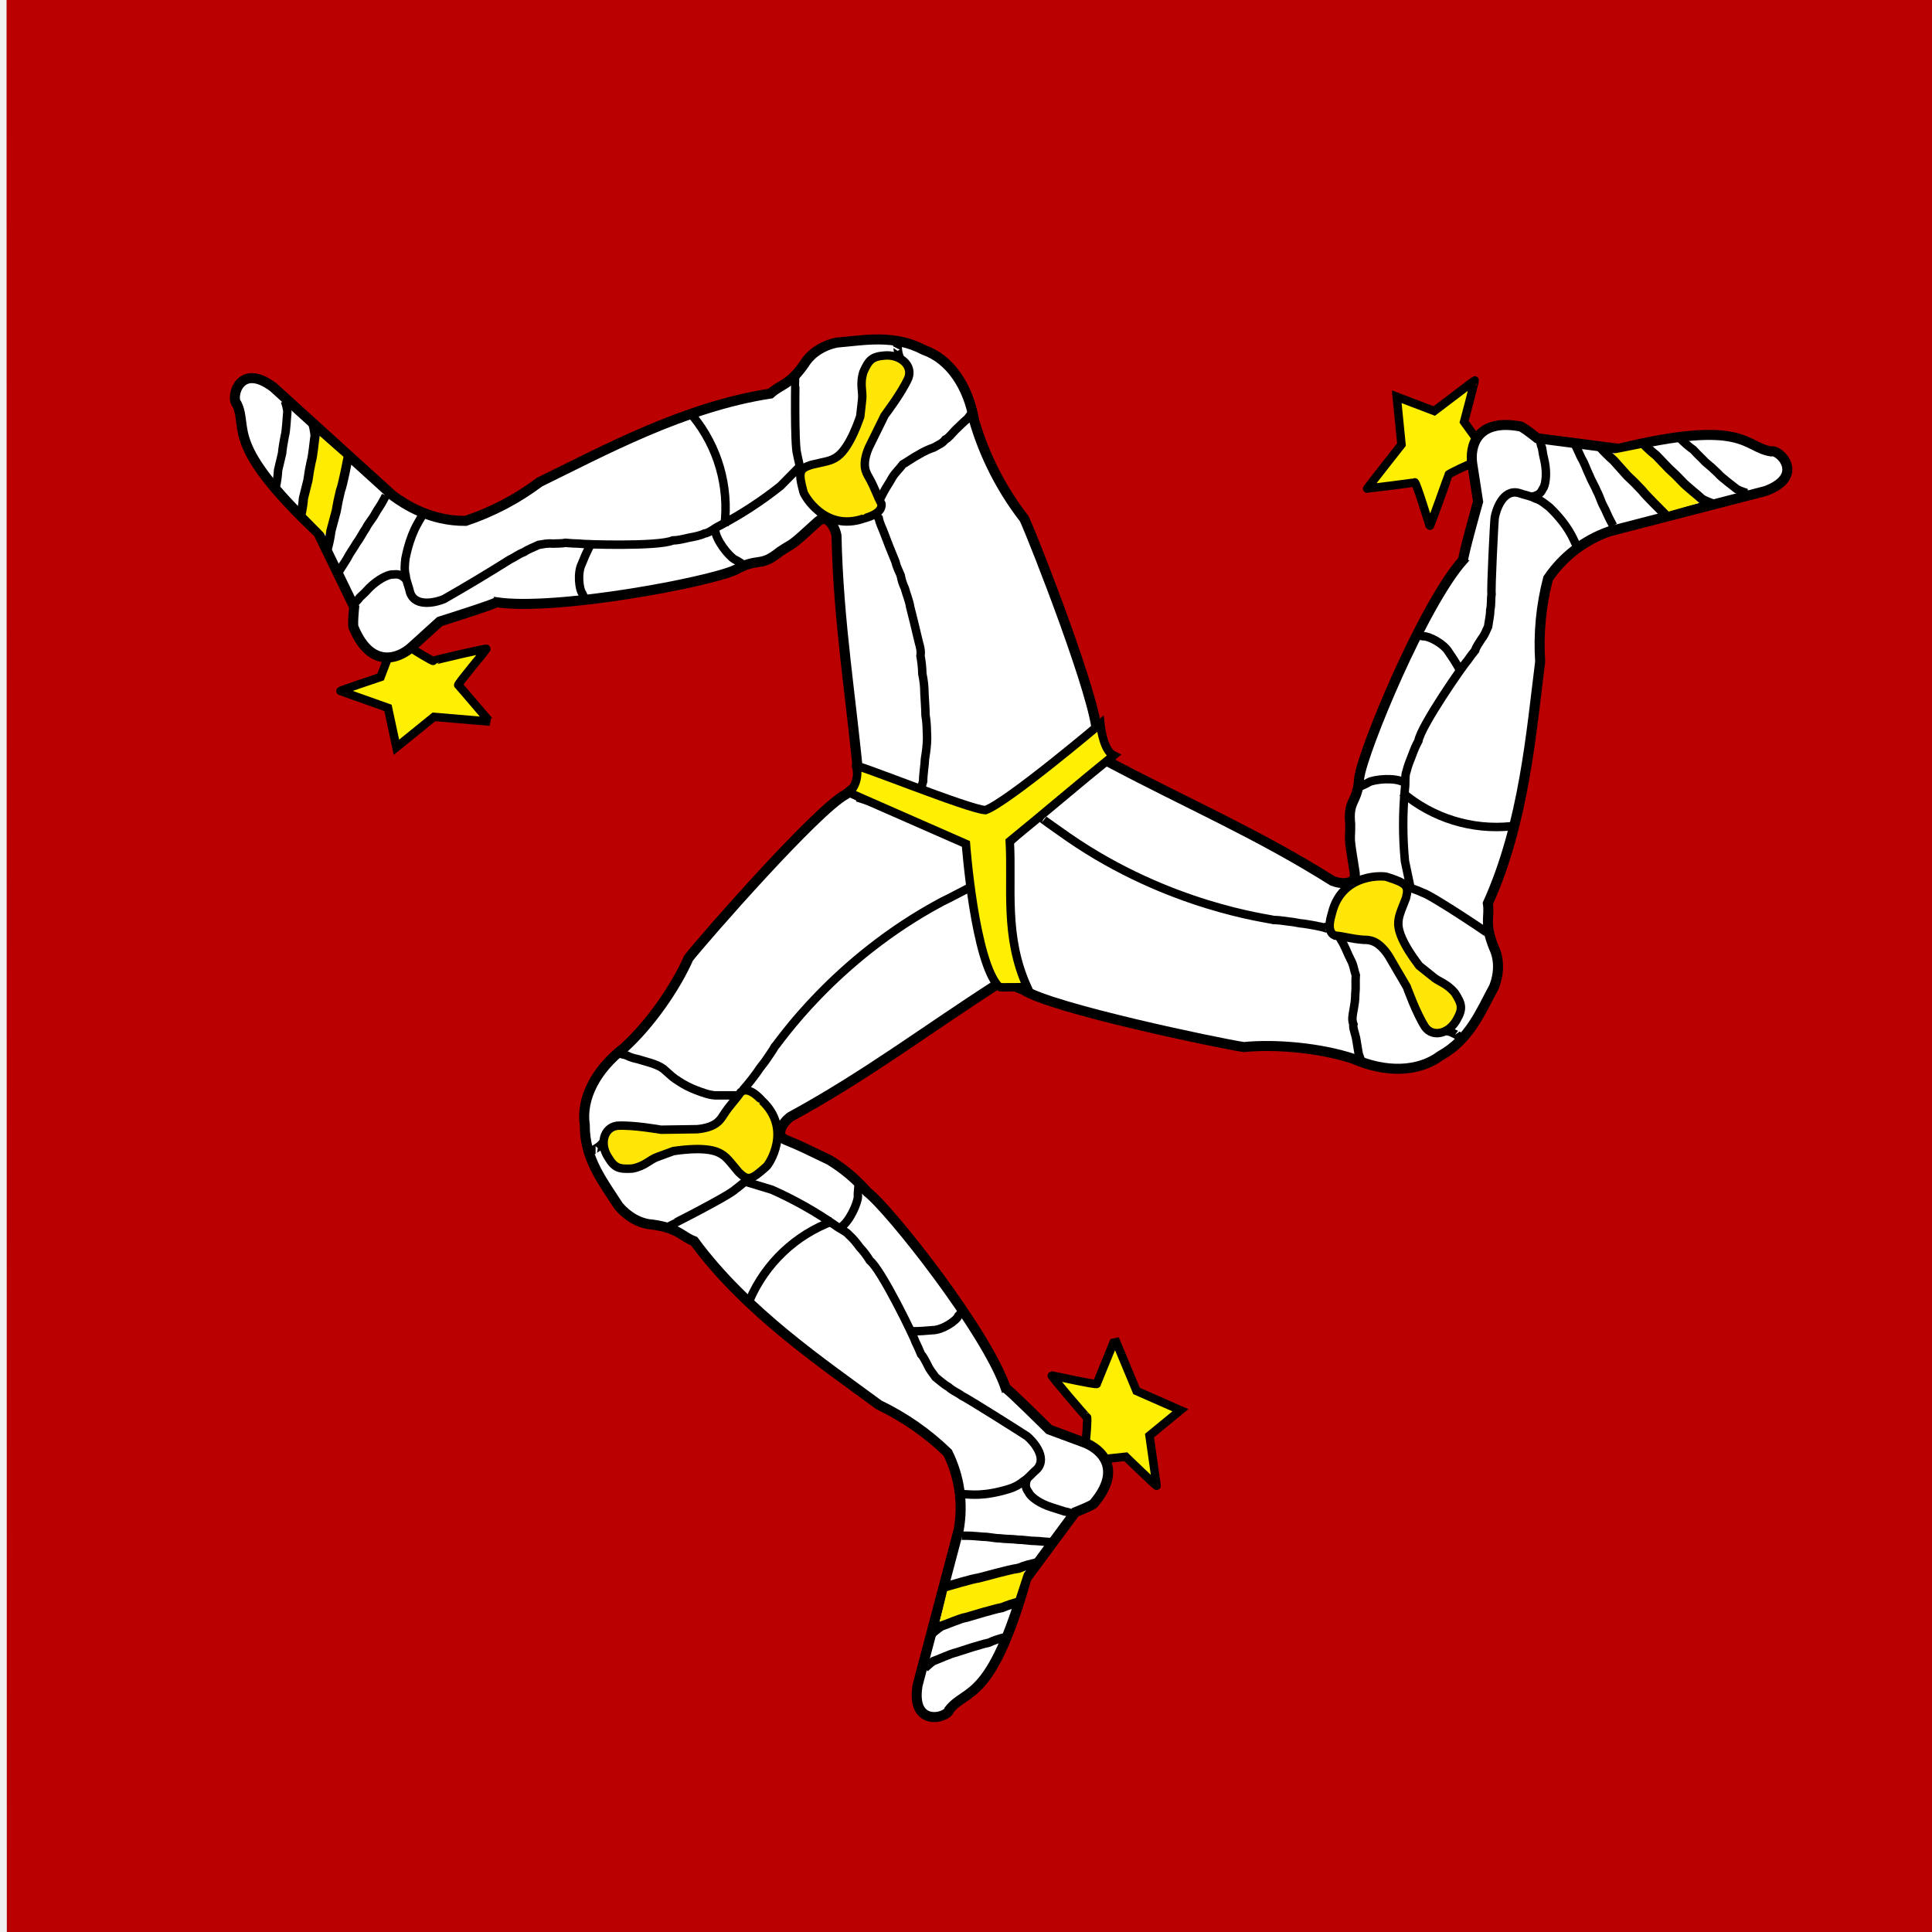
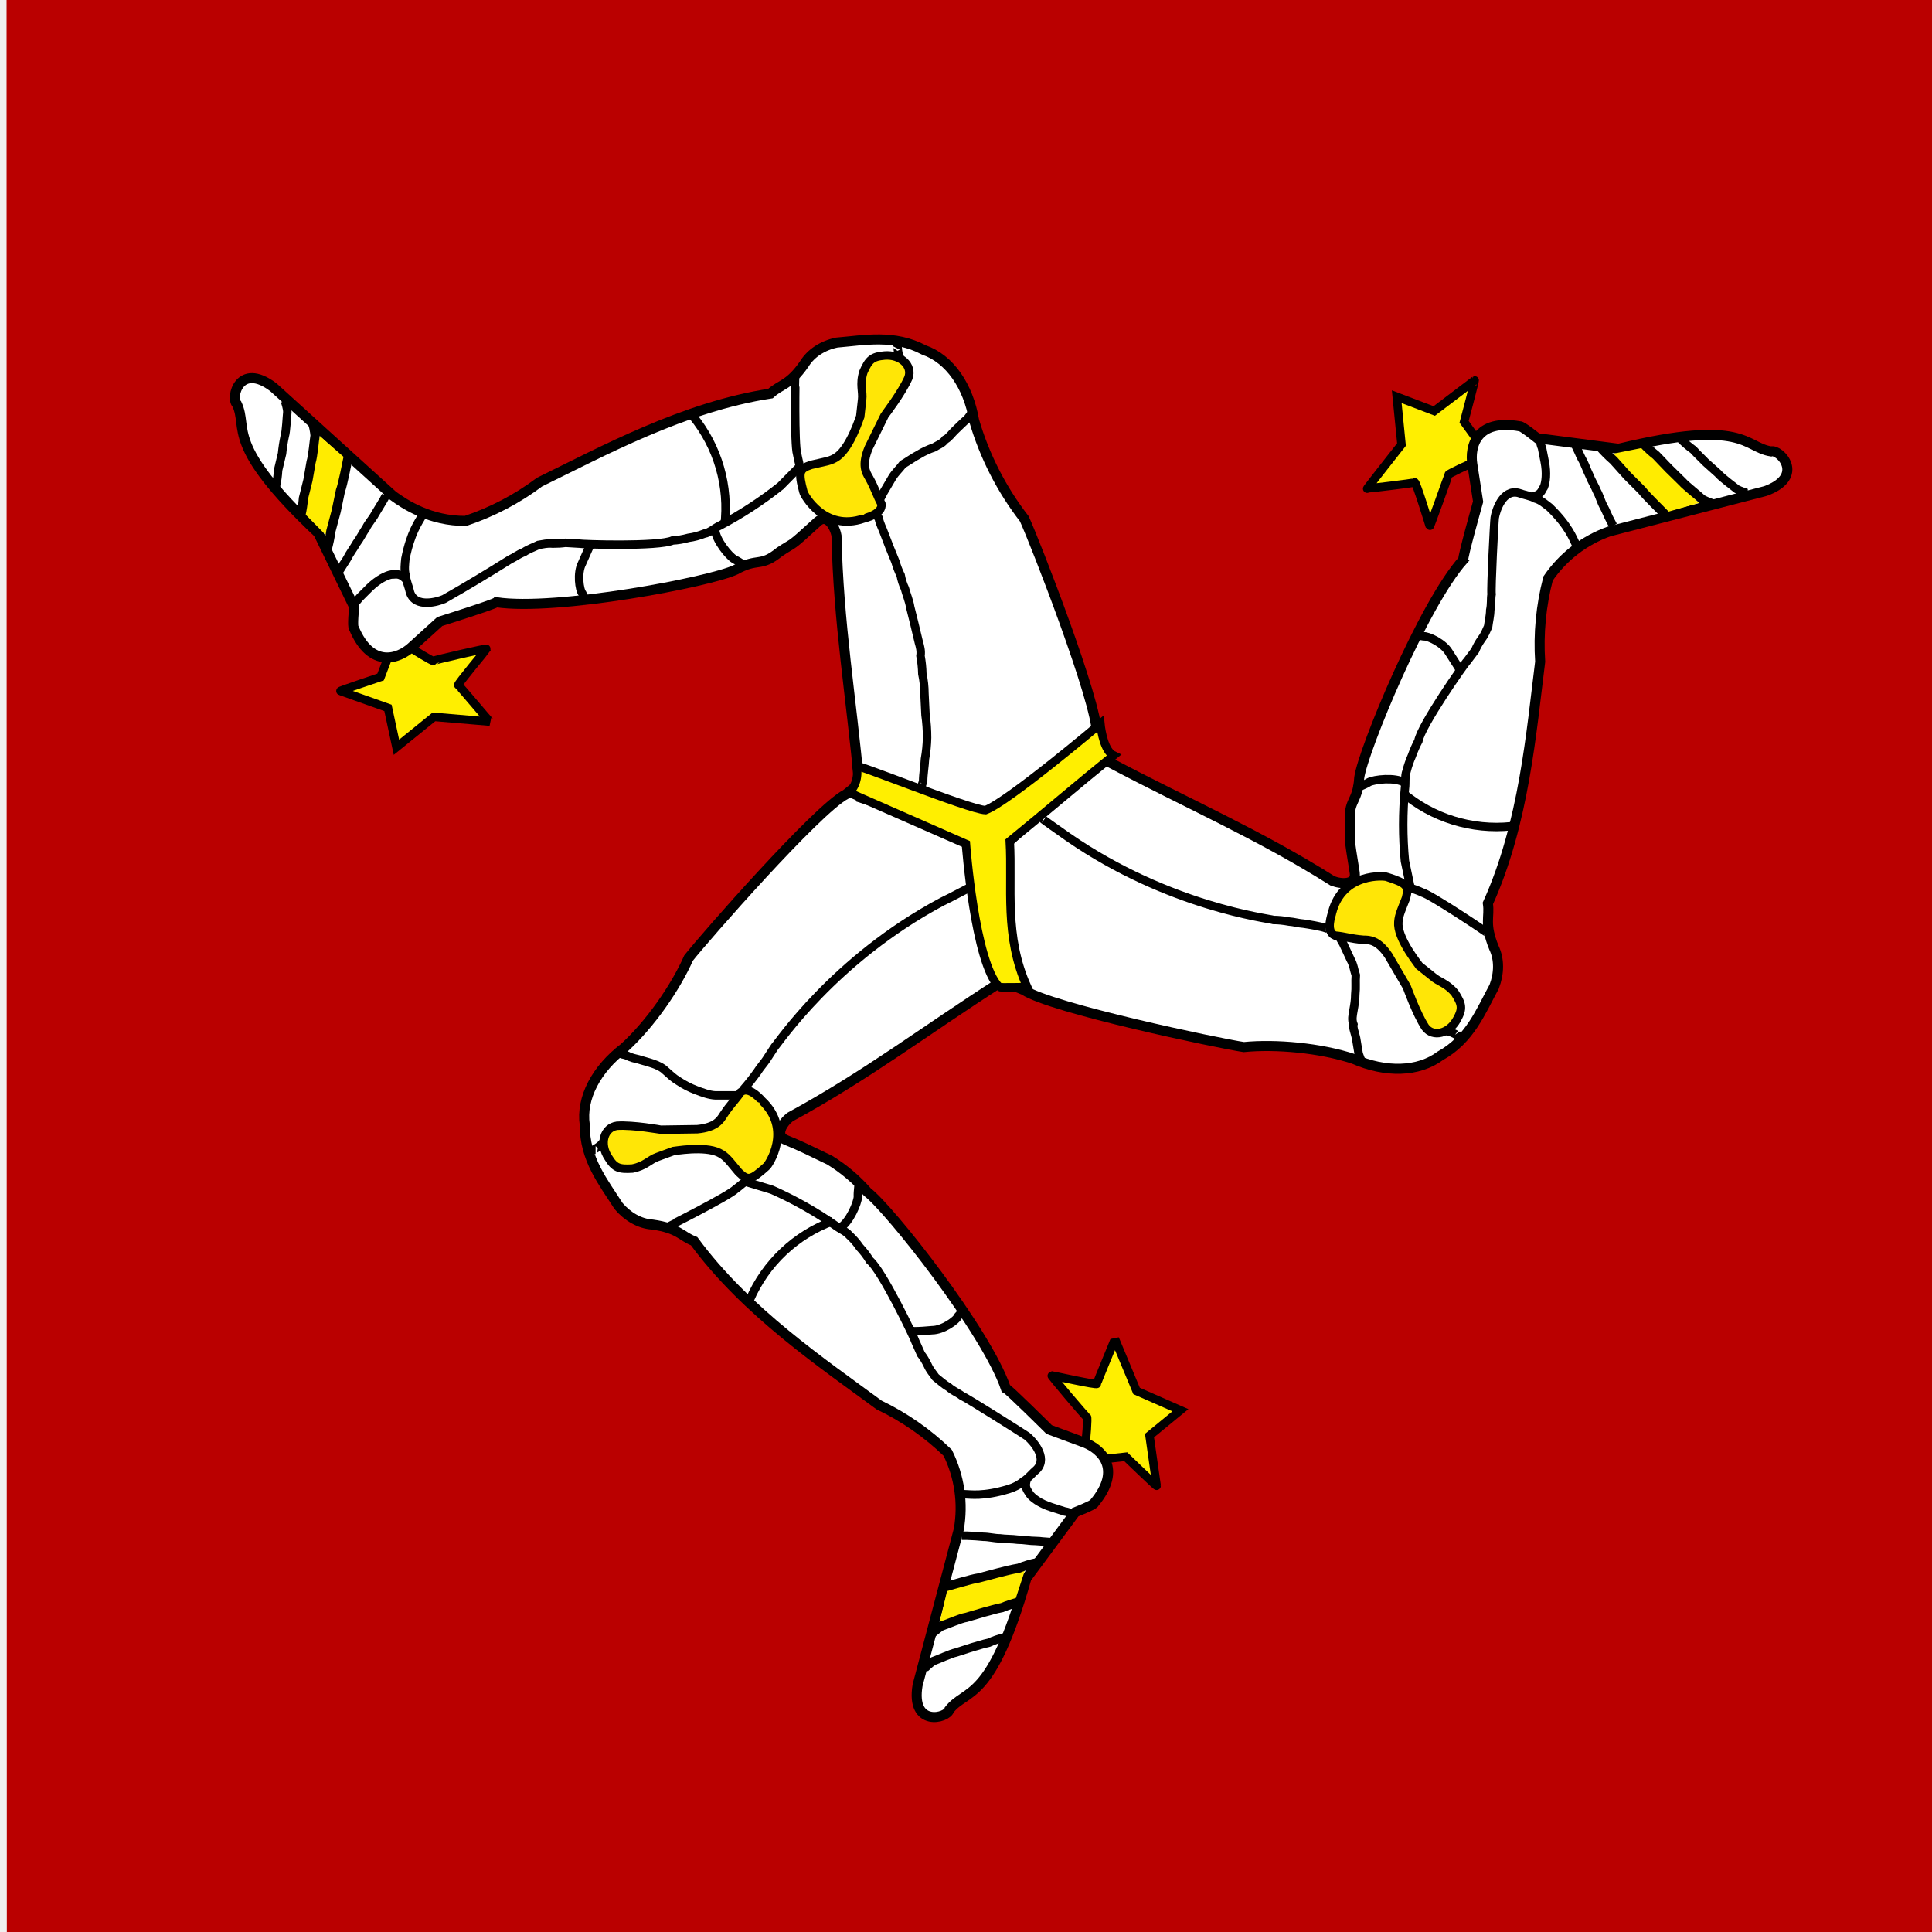
<svg xmlns="http://www.w3.org/2000/svg" id="flag-icons-im" viewBox="0 0 512 512">
  <defs>
    <clipPath id="im-a">
      <path fill-opacity=".7" d="M148.2 0h744.1v744h-744z" />
    </clipPath>
  </defs>
  <g clip-path="url(#im-a)" transform="translate(-102)scale(.7)">
    <path fill="#ba0000" fill-rule="evenodd" d="M1063 744H0V0h1063z" />
-     <path fill="#ffef00" fill-rule="evenodd" stroke="#000" stroke-width="3.2" d="M556.6 546.5c.3-1 1-10 .6-10s-13.7-15.8-13.4-15.8 17.2 3.8 17.2 3.2c0-.5 6.8-16.6 6.8-17l8.2 19.7 16.6 7.3-11.7 9.6 2.7 19c0 .3-11.7-11-11.7-11l-13 1.4s-1.7-5.8-2.3-6.4z" />
-     <path fill="#fff" fill-rule="evenodd" stroke="#000" stroke-width="3.8" d="M466 300.7c-11 5.7-53.7 54.5-59.6 62-4.9 11.1-14.5 25-24.4 34-10.5 8-16.4 19-14.9 29.2-.1 12.9 7 21.6 12.8 30.7 3.4 4 8 6.7 12.8 7 10 1.4 10.9 4.4 15.8 6.3 19.7 26.8 49 46.5 70 62a98.8 98.8 0 0 1 26 18.1 47 47 0 0 1 4.2 29l-15.6 59c-2.7 16.1 11.3 12.5 12 9.3 6.4-8.2 15.8-2.4 29.2-49.8l18.5-25s7.2-2.8 7.2-3.5c10.8-13 2.5-20.4-3.6-22.8l-13.5-5s-15.7-15.6-16.4-15.6c-7.4-21.7-44-67.9-52.4-74.3a62.1 62.1 0 0 0-14.3-12.1c-8.5-4.1-11.3-5.5-16.5-7.6-4.4-1.7-1.3-6.5 1.5-8.7 28.9-15.7 51.8-33.2 79.6-51l4.3-2.9-10-57-46.3-16.3c-2.4 1.7-4.2 3.3-6.4 5z" />
+     <path fill="#ffef00" fill-rule="evenodd" stroke="#000" stroke-width="3.2" d="M556.6 546.5c.3-1 1-10 .6-10s-13.7-15.8-13.4-15.8 17.2 3.8 17.2 3.2 6.8-16.6 6.8-17l8.2 19.7 16.6 7.3-11.7 9.6 2.7 19c0 .3-11.7-11-11.7-11l-13 1.4s-1.7-5.8-2.3-6.4z" />
+     <path fill="#fff" fill-rule="evenodd" stroke="#000" stroke-width="3.8" d="M466 300.7c-11 5.7-53.7 54.5-59.6 62-4.9 11.1-14.5 25-24.4 34-10.5 8-16.4 19-14.9 29.2-.1 12.9 7 21.6 12.8 30.7 3.4 4 8 6.7 12.8 7 10 1.4 10.9 4.4 15.8 6.3 19.7 26.8 49 46.5 70 62a99 99 0 0 1 26 18.1 47 47 0 0 1 4.2 29l-15.6 59c-2.7 16.1 11.3 12.5 12 9.3 6.4-8.2 15.8-2.4 29.2-49.8l18.5-25s7.2-2.8 7.2-3.5c10.8-13 2.5-20.4-3.6-22.8l-13.5-5s-15.7-15.6-16.4-15.6c-7.4-21.7-44-67.9-52.4-74.3a62 62 0 0 0-14.3-12.1c-8.5-4.1-11.3-5.5-16.5-7.6-4.4-1.7-1.3-6.5 1.5-8.7 28.9-15.7 51.8-33.2 79.6-51l4.3-2.9-10-57-46.3-16.3c-2.4 1.7-4.2 3.3-6.4 5z" />
    <path fill="#ffec00" fill-rule="evenodd" d="M504.7 600.5c.2-.6 29-5.9 29-5.9l-3.5 10.7-28.7 8.6z" />
-     <path fill="none" stroke="#000" stroke-width="3.2" d="M429.6 492a55.1 55.1 0 0 1 31.4-29.7" />
-     <path fill="none" stroke="#000" stroke-width="3.5" d="M503.7 600.7c1.9-.5 10.1-3 12.5-3.3l7.6-2c2.9-.7 4.6-1.2 7.6-1.7 2.3-1 4.6-1.5 7-2.1m-40 26.9c.3-.3 2.3-2 3.7-2.9 1.7-.5 7.3-3 9.5-3.3l6.8-2c2.5-.6 4-1.2 6.7-1.7a44.3 44.3 0 0 1 6.4-2.1" />
-     <path fill="none" stroke="#000" stroke-width="3.2" d="M510.2 496.2h-.4c1.3 0 .5-.1-1.3 2-.6 1.7-5.9 5.4-9.9 5.4-2 .2-4.9.4-6.8.4-.6 0-1.3-.4-1.9-.4m19.9 77.8h2c2.2 0 4.3.3 6.2.4 2.1 0 4.2.6 6.3.6 2 .3 4.6.2 6.7.5 2.4 0 4.4.5 6.9.5 2 0 3.1.4 5.4.4l-5.4-.4c2 0 3.1.4 5.4.4m-47.6 48c.2-.3 2-2 3.3-2.9 1.5-.5 6.7-2.9 8.7-3.3l6.2-2c2.3-.6 3.8-1.2 6.2-1.7 1.9-.9 3.8-1.5 5.8-2m8.6-60c-1.2 3.4.3 4.3 1 5.7 1 1.4 3.8 3.6 8.2 5l5 1.6c1.3.2 1.9.5 2.9.9M370.8 435.3h.4c-1.3 0-.5.1 1.7-1.6 1.3-1.5 2.4-2.2 3.7-3.7m21 34.8c.2 0 24-12 26.6-14.6 1.8-1.3 3.1-2.6 5.3-4.1 1.4-.7 2.4-1.7 3.7-2.5 1.1-1.6 2.5-2.5 3.3-4 1.5-1.2.9-2.6 2-4.1.6-1.6 1.7-4.2 2-5.7m30.3 17.8c.1.9-.4 3.5-.3 5.5-.1 2.3-3.1 9.5-6.7 11.7" />
-     <path fill="none" stroke="#000" stroke-width="3.2" d="m428 447.4 9.9 3a145 145 0 0 1 24 13.5c1.5 1.2 4.2 2.3 5.3 3.7 1.6 1.4 2.8 3 4 4.6a30 30 0 0 1 3.8 5c4.6 3.7 17 29.5 17.4 31a62.8 62.8 0 0 1 2 4.5c1 1 1.6 2.5 2.5 4.1.9 2 1.9 3 3 4.6 1.3 1 3.1 2.7 4.9 3.7 1.8 1.6 3.6 2.2 5 3.3 1.9.8 23.7 14.6 24.7 15.3 2 1.6 8 8 3.8 12.5-1.8 1.5-3.4 3.6-5 4.5a16 16 0 0 1-5.6 3c-9.8 3-14.8 2-16.7 2h-2m-129-167c2.7 1 1.6.2 4.1 1.4 1.7.7 2.8.7 4.5 1.3 1.7.6 6.6 1.5 9 3.9 1.7 1.5 3 2.8 5 4a34 34 0 0 0 6.6 3.4c2.4.9 5 1.9 7.4 2H428h-6 5.8" />
+     <path fill="none" stroke="#000" stroke-width="3.2" d="M429.6 492a55 55 0 0 1 31.4-29.7" />
+     <path fill="none" stroke="#000" stroke-width="3.5" d="M503.7 600.7c1.9-.5 10.1-3 12.5-3.3l7.6-2c2.9-.7 4.6-1.2 7.6-1.7q3.4-1.4 7-2.1m-40 26.9c.3-.3 2.3-2 3.7-2.9 1.7-.5 7.3-3 9.5-3.3l6.8-2c2.5-.6 4-1.2 6.7-1.7a44 44 0 0 1 6.4-2.1" />
+     <path fill="none" stroke="#000" stroke-width="3.2" d="M510.2 496.2h-.4c1.3 0 .5-.1-1.3 2-.6 1.7-5.9 5.4-9.9 5.4-2 .2-4.9.4-6.8.4l-1.9-.4m19.9 77.8h2q3.3.1 6.2.4c2.1 0 4.2.6 6.3.6 2 .3 4.6.2 6.7.5 2.4 0 4.4.5 6.9.5 2 0 3.1.4 5.4.4l-5.4-.4c2 0 3.1.4 5.4.4m-47.6 48c.2-.3 2-2 3.3-2.9 1.5-.5 6.7-2.9 8.7-3.3l6.2-2c2.3-.6 3.8-1.2 6.2-1.7q2.8-1.3 5.8-2m8.6-60c-1.2 3.4.3 4.3 1 5.7 1 1.4 3.8 3.6 8.2 5l5 1.6c1.3.2 1.9.5 2.9.9M370.8 435.3h.4c-1.3 0-.5.1 1.7-1.6 1.3-1.5 2.4-2.2 3.7-3.7m21 34.8c.2 0 24-12 26.6-14.6 1.8-1.3 3.1-2.6 5.3-4.1q2-1.2 3.7-2.5c1.1-1.6 2.5-2.5 3.3-4 1.5-1.2.9-2.6 2-4.1.6-1.6 1.7-4.2 2-5.7m30.3 17.8c.1.9-.4 3.5-.3 5.5-.1 2.3-3.1 9.5-6.7 11.7" />
+     <path fill="none" stroke="#000" stroke-width="3.2" d="m428 447.4 9.9 3a145 145 0 0 1 24 13.5c1.5 1.2 4.2 2.3 5.3 3.7q2.3 2.1 4 4.6a30 30 0 0 1 3.8 5c4.6 3.7 17 29.5 17.4 31l2 4.5q1.3 1.6 2.5 4.1c.9 2 1.9 3 3 4.6 1.3 1 3.1 2.7 4.9 3.7 1.8 1.6 3.6 2.2 5 3.3 1.9.8 23.7 14.6 24.7 15.3 2 1.6 8 8 3.8 12.5-1.8 1.5-3.4 3.6-5 4.5a16 16 0 0 1-5.6 3c-9.8 3-14.8 2-16.7 2h-2m-129-167c2.7 1 1.6.2 4.1 1.4 1.7.7 2.8.7 4.5 1.3s6.6 1.5 9 3.9c1.7 1.5 3 2.8 5 4a34 34 0 0 0 6.6 3.4c2.4.9 5 1.9 7.4 2H428h-6 5.8" />
    <path fill="#ffe606" fill-rule="evenodd" stroke="#000" stroke-width="3.2" d="M379.3 426.2c6.2-.4 16.5 1.5 16.7 1.5l13.7-.2c7.1-.7 8.7-3.5 9.9-5.4 2.7-4.1 4.5-5.6 6.6-8.7 3.3-2.5 7.9 3.3 8 3.3 11.7 11 2.4 24.4 1.7 24.9-5.8 5.2-7 5.6-10.5 2.2-3.5-4.1-4.6-6-7.5-7.4-5.5-2.7-17.1-.6-17.3-.6l-6 2.2c-2.9 1-4.7 3.5-9.5 4.4-5 .3-6.7-.2-9.1-4.2-3.4-5.1-1.7-11.3 3.3-12z" />
-     <path fill="#ffef00" fill-rule="evenodd" stroke="#000" stroke-width="3.2" d="M703.1 175.4c-.9.1-9 4-9 4.3s-7 19.8-7.1 19.5-5.2-17-5.7-16.6c-.5.3-17.8 2.3-18 2.4-.3.2 13-16.7 13-16.7l-1.8-18.1 14.2 5.4L704 144c.2-.1-4 15.7-4 15.7l7.6 10.5s-4.3 4.4-4.5 5.2z" />
-     <path fill="#fff" fill-rule="evenodd" stroke="#000" stroke-width="3.8" d="M533.3 374.8c10.4 6.9 73.8 20.2 83.3 21.6 12-1.2 29 .3 41.6 4.5 12.1 5.3 24.5 5 32.8-1.2 11.2-6.2 15.3-16.8 20.4-26.2 1.9-5 2-10.3-.1-14.7-3.8-9.3-1.5-11.6-2.3-16.8 13.7-30.2 16.5-65.4 19.8-91.5a99.3 99.3 0 0 1 3-31.5 46.6 46.6 0 0 1 23.1-17.8l59.2-15.3c15.3-5.6 5.3-16 2.1-15-10.2-1.6-9.8-12.6-57.7-1l-30.8-4s-6-4.8-6.6-4.5c-16.6-3-19 7.8-18 14.3l2.2 14.2s-6 21.3-5.6 22c-15.2 17-37.9 72-39.4 82.5-.6 9.9-4.4 8.1-3.4 17.7 0 7.6-.8 2.9 1.7 18.4.6 4.6-5.1 4.3-8.4 3-27.9-17.6-54.4-29-83.5-44.4l-4.6-2.4-44.7 36.6 8.4 48.4c2.6 1.3 5 2 7.5 3.1z" />
+     <path fill="#ffef00" fill-rule="evenodd" stroke="#000" stroke-width="3.2" d="M703.1 175.4c-.9.1-9 4-9 4.3s-7 19.8-7.1 19.5-5.2-17-5.7-16.6-17.8 2.3-18 2.4c-.3.2 13-16.7 13-16.7l-1.8-18.1 14.2 5.4L704 144c.2-.1-4 15.7-4 15.7l7.6 10.5s-4.3 4.4-4.5 5.2z" />
+     <path fill="#fff" fill-rule="evenodd" stroke="#000" stroke-width="3.8" d="M533.3 374.8c10.4 6.9 73.8 20.2 83.3 21.6 12-1.2 29 .3 41.6 4.5 12.1 5.3 24.5 5 32.8-1.2 11.2-6.2 15.3-16.8 20.4-26.2 1.9-5 2-10.3-.1-14.7-3.8-9.3-1.5-11.6-2.3-16.8 13.7-30.2 16.5-65.4 19.8-91.5a99 99 0 0 1 3-31.5 47 47 0 0 1 23.1-17.8l59.2-15.3c15.3-5.6 5.3-16 2.1-15-10.2-1.6-9.8-12.6-57.7-1l-30.8-4s-6-4.8-6.6-4.5c-16.6-3-19 7.8-18 14.3l2.2 14.2s-6 21.3-5.6 22c-15.2 17-37.9 72-39.4 82.5-.6 9.9-4.4 8.1-3.4 17.7 0 7.6-.8 2.9 1.7 18.4.6 4.6-5.1 4.3-8.4 3-27.9-17.6-54.4-29-83.5-44.4l-4.6-2.4-44.7 36.6 8.4 48.4c2.6 1.3 5 2 7.5 3.1z" />
    <path fill="#ffec00" fill-rule="evenodd" d="M775.6 194.2c-.6.1-19.3-22.4-19.3-22.4l11-2.2 21.6 20.8z" />
    <path fill="none" stroke="#000" stroke-width="3.2" d="M717.9 312.8a55 55 0 0 1-41.3-12.8" />
-     <path fill="none" stroke="#000" stroke-width="3.5" d="M776.3 195c-1.3-1.4-7.5-7.4-9-9.4a95.8 95.8 0 0 0-5.5-5.5l-5.2-5.8a53.9 53.9 0 0 1-5.2-5.2m43 21.7a21 21 0 0 1-4.3-1.8c-1.2-1.2-6.1-5-7.5-6.6a79.4 79.4 0 0 0-5.1-5l-4.8-5a44 44 0 0 1-4.9-4.5" />
-     <path fill="none" stroke="#000" stroke-width="3.2" d="m682 240.5.2.4c-.6-1.1-.3-.4 2.4 0 1.8-.2 7.6 2.6 9.6 6a76 76 0 0 1 3.7 5.8c.3.5.3 1.4.6 1.8m58-55.4-.2-.3-.8-1.5c-1-1.8-1.8-4-2.7-5.6-1-1.8-1.5-3.9-2.5-5.7-.8-2-2.1-4-2.9-6.1-1.1-2.2-1.6-4.1-2.9-6.3-1-1.8-1.2-3-2.3-4.9l2.3 4.9c-1-1.8-1.2-3-2.3-4.9m65.2 18c-.4 0-2.8-.8-4.1-1.5-1.2-1-5.9-4.4-7.2-6a68.3 68.3 0 0 0-4.8-4.3c-1.7-1.8-2.9-2.8-4.5-4.6a38.3 38.3 0 0 1-4.7-4M725.7 188c3.6-.6 3.6-2.4 4.5-3.6.7-1.7 1.2-5.2.3-9.7a48 48 0 0 1-1-5.1c-.5-1.2-.6-2-.7-3m-31.5 225.1-.2-.3c.7 1 .4.4-2.2-.7-2-.4-3.1-1-5-1.4m20-35.3c-.1-.3-22.2-15.1-25.7-16.1-2-1-4-1.4-6.3-2.6-1.3-.9-2.6-1.3-4-2-1.9-.2-3.4-1-5-1-1.9-.6-2.8.6-4.7.3l-5.8 1m.6-35c.7-.6 3.3-1.4 5-2.5 2-1 9.8-2 13.4.2" />
-     <path fill="none" stroke="#000" stroke-width="3.2" d="m679.7 336-2.1-10a145 145 0 0 1 0-27.5c.3-2-.1-4.8.6-6.5.5-2.1 1.3-4 2-5.8.8-2.2 1.6-4.1 2.5-5.7 1-5.8 17.4-29.3 18.5-30.3a62.7 62.7 0 0 1 3-4c.4-1.4 1.4-2.7 2.4-4.3 1.3-1.7 1.7-3 2.5-4.7.2-1.7.8-4.2.8-6.2.5-2.4.2-4.2.5-6-.3-2 1-27.8 1.2-29 .4-2.5 2.9-10.9 9-9.4 2.2.8 4.8 1.2 6.3 2.1 2.2.6 3.9 2.2 5.5 3.4 7.3 7.1 8.9 12 9.8 13.7l1 1.8M660.8 401l-.2-.4c.5 1 .2.5-.5-1.6l-1-6c-.4-1.9-1.3-4-1-5.2-.7-1.8-.3-3.4 0-5.2.4-2.3.7-3.9.7-6.1.3-2.7 0-4.7.2-7.3-.7-2-.8-3.9-2-6-1-2-1.7-3.9-2.8-6l-2.9-5 2.9 5-2.9-5" />
+     <path fill="none" stroke="#000" stroke-width="3.5" d="M776.3 195c-1.3-1.4-7.5-7.4-9-9.4l-5.5-5.5-5.2-5.8a54 54 0 0 1-5.2-5.2m43 21.7a21 21 0 0 1-4.3-1.8c-1.2-1.2-6.1-5-7.5-6.6l-5.1-5-4.8-5a44 44 0 0 1-4.9-4.5" />
+     <path fill="none" stroke="#000" stroke-width="3.2" d="m682 240.5.2.4c-.6-1.1-.3-.4 2.4 0 1.8-.2 7.6 2.6 9.6 6l3.7 5.8c.3.5.3 1.4.6 1.8m58-55.4-.2-.3-.8-1.5c-1-1.8-1.8-4-2.7-5.6-1-1.8-1.5-3.9-2.5-5.7-.8-2-2.1-4-2.9-6.1-1.1-2.2-1.6-4.1-2.9-6.3-1-1.8-1.2-3-2.3-4.9l2.3 4.9c-1-1.8-1.2-3-2.3-4.9m65.2 18c-.4 0-2.8-.8-4.1-1.5-1.2-1-5.9-4.4-7.2-6l-4.8-4.3c-1.7-1.8-2.9-2.8-4.5-4.6a38 38 0 0 1-4.7-4M725.7 188c3.6-.6 3.6-2.4 4.5-3.6.7-1.7 1.2-5.2.3-9.7l-1-5.1q-.7-1.6-.7-3m-31.5 225.1-.2-.3c.7 1 .4.4-2.2-.7-2-.4-3.1-1-5-1.4m20-35.3c-.1-.3-22.2-15.1-25.7-16.1-2-1-4-1.4-6.3-2.6l-4-2c-1.9-.2-3.4-1-5-1-1.9-.6-2.8.6-4.7.3l-5.8 1m.6-35c.7-.6 3.3-1.4 5-2.5 2-1 9.8-2 13.4.2" />
+     <path fill="none" stroke="#000" stroke-width="3.2" d="m679.7 336-2.1-10a145 145 0 0 1 0-27.5c.3-2-.1-4.8.6-6.5q.8-3.1 2-5.8 1.2-3.3 2.5-5.7c1-5.8 17.4-29.3 18.5-30.3l3-4q.8-2 2.4-4.3c1.3-1.7 1.7-3 2.5-4.7.2-1.7.8-4.2.8-6.2.5-2.4.2-4.2.5-6-.3-2 1-27.8 1.2-29 .4-2.5 2.9-10.9 9-9.4 2.2.8 4.8 1.2 6.3 2.1 2.2.6 3.9 2.2 5.5 3.4 7.3 7.1 8.9 12 9.8 13.7l1 1.8M660.8 401l-.2-.4q.7 1.5-.5-1.6l-1-6c-.4-1.9-1.3-4-1-5.2-.7-1.8-.3-3.4 0-5.2.4-2.3.7-3.9.7-6.1.3-2.7 0-4.7.2-7.3-.7-2-.8-3.9-2-6l-2.8-6-2.9-5 2.9 5-2.9-5" />
    <path fill="#ffe606" fill-rule="evenodd" stroke="#000" stroke-width="3.2" d="M685.3 388.9c-3.4-5.2-6.9-15.1-7-15.3l-6.9-11.8c-4-6-7.3-6-9.5-6-5-.4-7.1-1.3-10.8-1.6-3.8-1.6-1-8.4-1.1-8.6 3.9-15.5 20.1-14 20.8-13.6 7.5 2.4 8.4 3.4 7.2 8-2 5.2-3 7-2.9 10.2.4 6.2 7.9 15.3 8 15.5l5 4c2.2 2 5.2 2.4 8.4 6.2 2.7 4.2 3.1 5.9.8 10-2.9 5.4-9 7-12 3z" />
-     <path fill="#ffef00" fill-rule="evenodd" stroke="#000" stroke-width="3.2" d="M301.2 245.2c.7.6 8.4 5.3 8.6 5s20.3-4.9 20.2-4.6-11.3 13.6-10.8 13.8c.5.3 11.7 13.7 12 13.8l-21.2-1.8-14.2 11.5-3.2-14.9-18-6.4c-.3-.1 15.2-5.3 15.2-5.3l4.6-12s6 1.1 6.8.9z" />
-     <path fill="#fff" fill-rule="evenodd" stroke="#000" stroke-width="3.8" d="M561 278c.1-12.5-23.5-72.9-27.5-81.6a112.3 112.3 0 0 1-19-37.2c-2.2-13-9.2-23.3-19-26.7-11.3-6-22.4-3.7-33-2.8-5.3 1.1-9.8 4-12.3 8.1-5.7 8.2-8.9 7.6-12.8 11.2-32.8 5-63.8 22-87.4 33.5a98.7 98.7 0 0 1-28 14.7c-13.3.1-23-6.2-27.6-9.6l-45.2-41c-13-9.8-16.3 4.2-13.8 6.4 4.4 9.4-5 15 30.8 48.8l13.6 28s-.8 7.6-.1 8c6.5 15.5 17 11.6 21.8 7.2l10.7-9.7s21-6.6 21.4-7.3c22.6 3.4 81-7.7 90.6-12.3 8.7-4.8 9.2-.7 16.7-6.8 6.3-4.2 2.9-.9 14.5-11.5 3.5-3 6.4 2 7 5.4.7 33 5.6 61.3 8.6 94.2l.6 5 55.1 17.5 35.9-33.6c-.4-2.9-1-5.3-1.5-8z" />
+     <path fill="#ffef00" fill-rule="evenodd" stroke="#000" stroke-width="3.2" d="M301.2 245.2c.7.6 8.4 5.3 8.6 5s20.3-4.9 20.2-4.6-11.3 13.6-10.8 13.8 11.7 13.7 12 13.8l-21.2-1.8-14.2 11.5-3.2-14.9-18-6.4c-.3-.1 15.2-5.3 15.2-5.3l4.6-12s6 1.1 6.8.9z" />
+     <path fill="#fff" fill-rule="evenodd" stroke="#000" stroke-width="3.8" d="M561 278c.1-12.5-23.5-72.9-27.5-81.6a112 112 0 0 1-19-37.2c-2.2-13-9.2-23.3-19-26.7-11.3-6-22.4-3.7-33-2.8-5.3 1.1-9.8 4-12.3 8.1-5.7 8.2-8.9 7.6-12.8 11.2-32.8 5-63.8 22-87.4 33.5a99 99 0 0 1-28 14.7c-13.3.1-23-6.2-27.6-9.6l-45.2-41c-13-9.8-16.3 4.2-13.8 6.4 4.4 9.4-5 15 30.8 48.8l13.6 28s-.8 7.6-.1 8c6.5 15.5 17 11.6 21.8 7.2l10.7-9.7s21-6.6 21.4-7.3c22.6 3.4 81-7.7 90.6-12.3 8.7-4.8 9.2-.7 16.7-6.8 6.3-4.2 2.9-.9 14.5-11.5 3.5-3 6.4 2 7 5.4.7 33 5.6 61.3 8.6 94.2l.6 5 55.1 17.5 35.9-33.6-1.5-8z" />
    <path fill="#ffec00" fill-rule="evenodd" d="M277.2 174.2c.5.4-8.1 28.4-8.1 28.4l-7.9-8 5.6-29.5z" />
    <path fill="none" stroke="#000" stroke-width="3.2" d="M408 157.5a55 55 0 0 1 12 41.5" />
-     <path fill="none" stroke="#000" stroke-width="3.5" d="M277.5 173.2c-.4 1.9-2 10.3-2.9 12.6a95.6 95.6 0 0 0-1.6 7.7l-2 7.5c-.3 2.4-.8 4.8-1.5 7.2m-5.4-47.9c.2.4.8 3 .9 4.6-.3 1.7-.8 7.8-1.5 10a78.7 78.7 0 0 0-1.2 6.9l-1.7 6.8a44.1 44.1 0 0 1-1 6.5" />
-     <path fill="none" stroke="#000" stroke-width="3.2" d="m367.3 227 .1-.3c-.5 1.2 0 .5-1.2-2-1.2-1.4-2-7.8-.2-11.3a71 71 0 0 1 2.8-6.3c.2-.5 1-1 1.2-1.4m-78.2-18.2-.1.3-.8 1.5c-1 2-2.3 3.6-3.2 5.3-1 1.9-2.5 3.4-3.4 5.3-1.2 1.7-2.3 4-3.6 5.7-1.2 2.1-2.5 3.7-3.6 5.9-1 1.8-1.9 2.6-2.9 4.6l2.9-4.6c-1 1.8-1.9 2.6-2.9 4.6m-20.7-64.4c.2.4 1 2.8 1 4.3-.2 1.6-.4 7.3-1 9.2-.4 2.2-.8 4.3-1 6.5L251 178a38.4 38.4 0 0 1-.8 6m49.2 35.3c-2.5-2.6-4-1.7-5.5-1.8-1.8.3-5 1.8-8.3 5a46.4 46.4 0 0 1-3.7 3.7c-.7 1-1.3 1.5-2 2.2m205.5-97-.2.4c.6-1.2.1-.5.7 2.2.7 1.9.8 3.2 1.6 5m-40.6 2.6c-.1.2-.5 26.9.6 30.3.4 2.2 1 4 1.3 6.7 0 1.5.3 2.9.4 4.4 1 1.7 1.1 3.4 2 4.8.5 1.9 2 2 2.8 3.7 1.2 1.2 3 3.4 4.1 4.3m-29.7 18.7c-.8-.3-3-2-4.7-2.8-2-1.2-7-7.1-7.3-11.3" />
-     <path fill="none" stroke="#000" stroke-width="3.2" d="m448.4 176.7-7.2 7.3a145.5 145.5 0 0 1-23 15c-1.8.8-4 2.8-5.8 3-2 .9-4 1.2-6 1.6-2.2.5-4.2 1-6 1-5.5 2.4-34 1.5-35.6 1.2a63.6 63.6 0 0 1-5-.3c-1.3.3-3 .2-4.8.3-2.2-.2-3.5.2-5.4.5-1.4.7-3.9 1.6-5.5 2.7-2.3.9-3.7 2.1-5.3 2.8a660.6 660.6 0 0 1-25 15c-2.3 1-10.7 3.5-12.8-2.4-.5-2.3-1.6-4.7-1.7-6.5-.6-2.1-.3-4.4-.1-6.4 2-10 5.1-14 6-15.7l1-1.8m207-37-.2.3c.5-1 .3-.4-1.1 1.3-1.5 1.2-3.2 3-4.5 4.2-1.3 1.3-2.6 3.1-3.8 3.6-1.2 1.6-2.7 2-4.3 3a29 29 0 0 0-5.6 2.6c-2.4 1.3-4 2.5-6.2 3.8-1.3 1.8-2.7 2.9-4 5-1 1.9-2.2 3.5-3.3 5.6l-2.7 5.2 2.7-5.2-2.7 5.2m17 106.2.5-.7c-.7 1.4-.5 1 .2-1.3 0-2.7.6-6 .7-8.5.4-2.5.8-5.3.8-8-.1-3-.1-5.7-.6-8.6 0-2.7-.3-5.5-.4-8.2a35.5 35.5 0 0 0-.8-7.4 43 43 0 0 0-.7-6.8c.3-1.9-.2-3.6-.6-5l-1.8-7.5-1.5-6c-.3-2.2-1.5-5-2-7a19.7 19.7 0 0 1-1.6-5c-.7-1.6-1.6-3.4-2-5.2l-2.2-5.4-2-5.2c-.7-2-1.7-3.7-2.1-5.8-.7-.7-.9-1.4-1.3-2" />
+     <path fill="none" stroke="#000" stroke-width="3.5" d="M277.5 173.2c-.4 1.9-2 10.3-2.9 12.6l-1.6 7.7-2 7.5q-.5 3.6-1.5 7.2m-5.4-47.9c.2.4.8 3 .9 4.6-.3 1.7-.8 7.8-1.5 10l-1.2 6.9-1.7 6.8a44 44 0 0 1-1 6.5" />
+     <path fill="none" stroke="#000" stroke-width="3.2" d="m367.3 227 .1-.3c-.5 1.2 0 .5-1.2-2-1.2-1.4-2-7.8-.2-11.3l2.8-6.3c.2-.5 1-1 1.2-1.4m-78.2-18.2-.1.3-.8 1.5-3.2 5.3c-1 1.9-2.5 3.4-3.4 5.3-1.2 1.7-2.3 4-3.6 5.7-1.2 2.1-2.5 3.7-3.6 5.9-1 1.8-1.9 2.6-2.9 4.6l2.9-4.6c-1 1.8-1.9 2.6-2.9 4.6m-20.7-64.4c.2.4 1 2.8 1 4.3-.2 1.6-.4 7.3-1 9.2q-.7 3.3-1 6.5L251 178a38 38 0 0 1-.8 6m49.2 35.3c-2.5-2.6-4-1.7-5.5-1.8-1.8.3-5 1.8-8.3 5l-3.7 3.7q-1 1.3-2 2.2m205.5-97-.2.4c.6-1.2.1-.5.7 2.2.7 1.9.8 3.2 1.6 5m-40.6 2.6c-.1.2-.5 26.9.6 30.3.4 2.2 1 4 1.3 6.7l.4 4.4c1 1.7 1.1 3.4 2 4.8.5 1.9 2 2 2.8 3.7 1.2 1.2 3 3.4 4.1 4.3m-29.7 18.7c-.8-.3-3-2-4.7-2.8-2-1.2-7-7.1-7.3-11.3" />
+     <path fill="none" stroke="#000" stroke-width="3.2" d="m448.4 176.7-7.2 7.3a146 146 0 0 1-23 15c-1.8.8-4 2.8-5.8 3q-3 1.2-6 1.6-3.3.9-6 1c-5.5 2.4-34 1.5-35.6 1.2l-5-.3q-2 .3-4.8.3c-2.2-.2-3.5.2-5.4.5-1.4.7-3.9 1.6-5.5 2.7-2.3.9-3.7 2.1-5.3 2.8a661 661 0 0 1-25 15c-2.3 1-10.7 3.5-12.8-2.4-.5-2.3-1.6-4.7-1.7-6.5-.6-2.1-.3-4.4-.1-6.4 2-10 5.1-14 6-15.7l1-1.8m207-37-.2.3q.9-1.4-1.1 1.3c-1.5 1.2-3.2 3-4.5 4.2s-2.6 3.1-3.8 3.6c-1.2 1.6-2.7 2-4.3 3a29 29 0 0 0-5.6 2.6c-2.4 1.3-4 2.5-6.2 3.8-1.3 1.8-2.7 2.9-4 5l-3.3 5.6-2.7 5.2 2.7-5.2-2.7 5.2m17 106.2.5-.7q-1 2.1.2-1.3c0-2.7.6-6 .7-8.5q.7-3.9.8-8 0-4.4-.6-8.6l-.4-8.2a36 36 0 0 0-.8-7.4 43 43 0 0 0-.7-6.8c.3-1.9-.2-3.6-.6-5l-1.8-7.5-1.5-6c-.3-2.2-1.5-5-2-7a20 20 0 0 1-1.6-5q-1.2-2.4-2-5.2l-2.2-5.4-2-5.2c-.7-2-1.7-3.7-2.1-5.8q-.9-1-1.3-2" />
    <path fill="#ffe606" fill-rule="evenodd" stroke="#000" stroke-width="3.2" d="M489.6 143.1c-2.5 5.7-8.9 14-9 14.2l-6 12.2c-2.8 6.7-1 9.4.1 11.3 2.4 4.3 2.9 6.6 4.7 9.9.7 4-6.6 5.5-6.7 5.6-15 5.2-22.7-9.2-22.8-10-2-7.5-1.7-8.8 2.9-10.3 5.3-1.3 7.4-1.3 10-3.2 5-3.7 8.5-15 8.6-15.2l.7-6.3c.4-3-1-5.8.5-10.5 2-4.5 3.2-5.8 8-6.2 6-.5 10.8 3.8 9 8.5z" />
    <path fill="#ffef00" fill-rule="evenodd" stroke="#000" stroke-width="3.2" d="M469.8 290.1c-2.2-2 42.8 16.4 49 16.6 8.5-3.1 43.5-32.7 43.5-32.7.3 3 1.6 10.4 5 12-13.6 11-25.8 21.5-39.3 32.5 1 17.4-2.2 35.8 6.6 55.2 0 0-10.6.2-10.6 0-9.3-9.3-12.6-54.2-12.6-54.2L467 300c2.2-1.4 3.9-5.7 3-9.8z" />
-     <path fill="none" stroke="#000" stroke-width="3.2" d="M512.7 336.1c.8-.5-8 4.2-10.4 5.3-41 21.9-62 53.7-63.3 54.9-.7 1.3-2 3.1-3.2 4.9-1 1.5-2.4 3-3.3 4.5a87.9 87.9 0 0 1-5.3 6.7c-.2 1 .7-.3.4.3m113.1-102.5c-.8-.4 7.4 5.3 9.5 6.8 38.2 26.4 76 30.7 77.7 31.3 1.6 0 3.8.3 5.9.6 1.7.1 3.7.7 5.5.8 2 .3 6.4 1 8.4 1.7 1-.3-.6-.5 0-.5" />
+     <path fill="none" stroke="#000" stroke-width="3.2" d="M512.7 336.1c.8-.5-8 4.2-10.4 5.3-41 21.9-62 53.7-63.3 54.9l-3.2 4.9c-1 1.5-2.4 3-3.3 4.5a88 88 0 0 1-5.3 6.7c-.2 1 .7-.3.4.3m113.1-102.5c-.8-.4 7.4 5.3 9.5 6.8 38.2 26.4 76 30.7 77.7 31.3q2.6 0 5.9.6c1.7.1 3.7.7 5.5.8 2 .3 6.4 1 8.4 1.7 1-.3-.6-.5 0-.5" />
  </g>
</svg>
